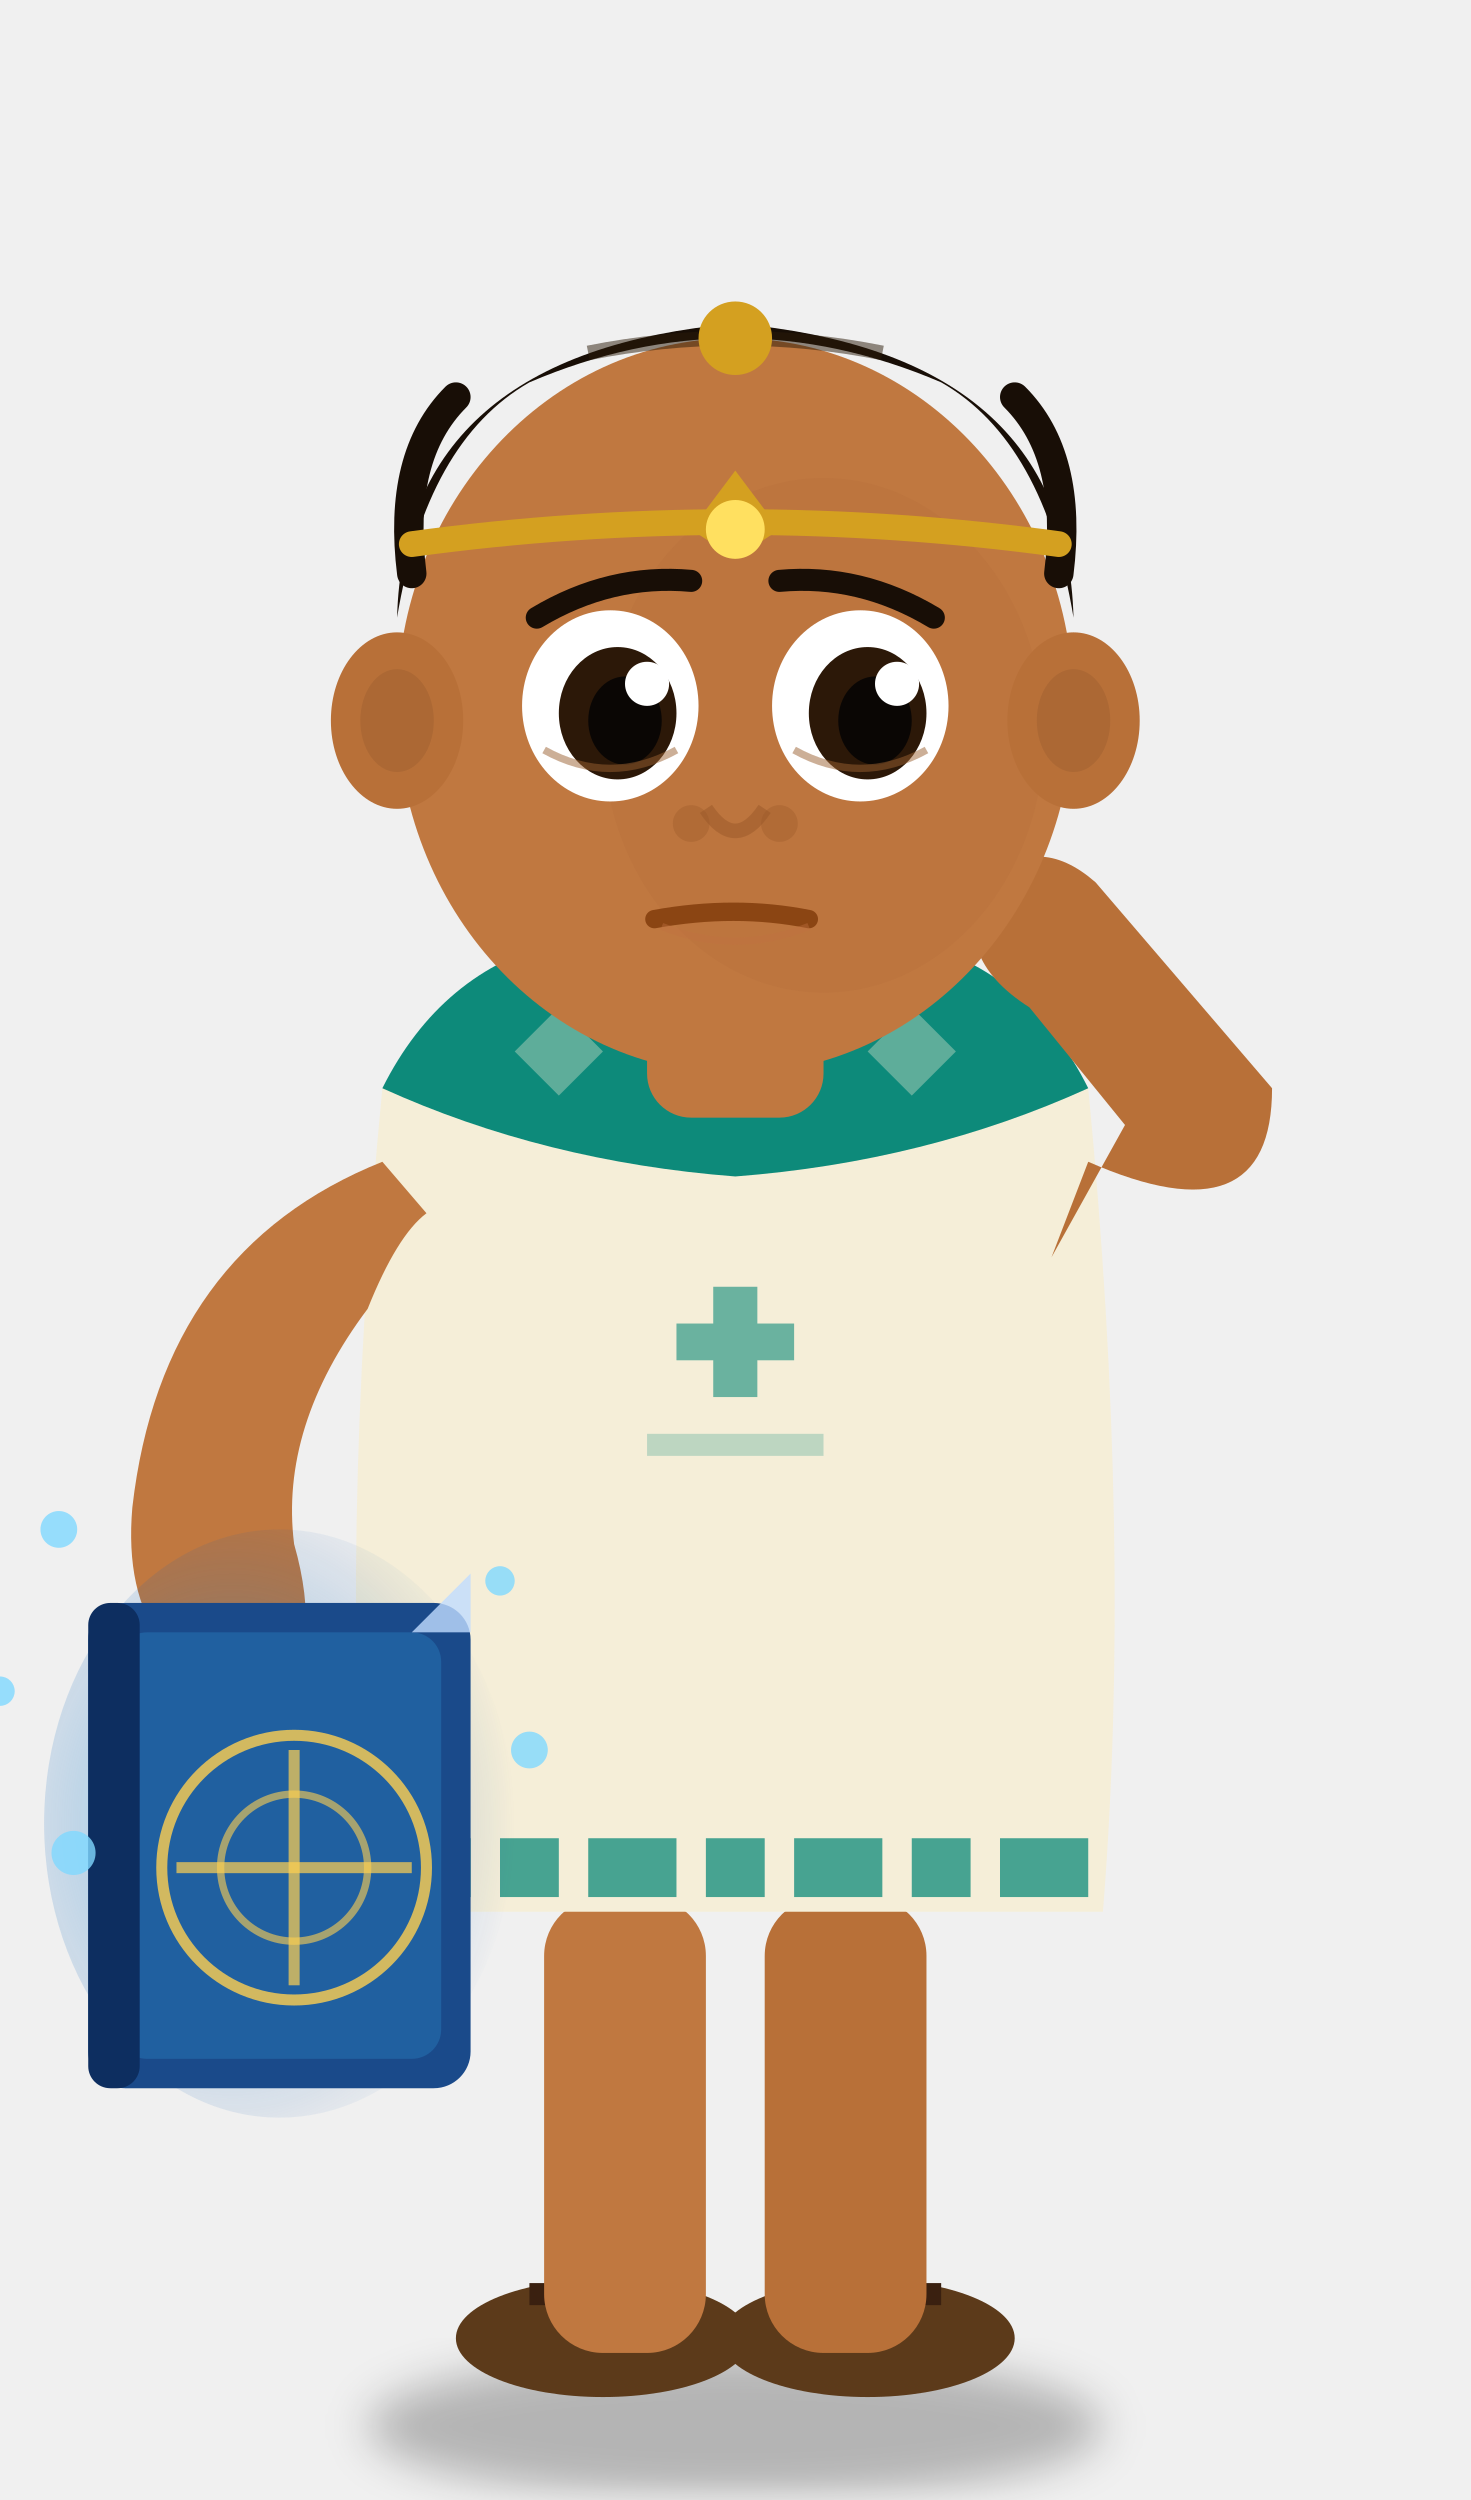
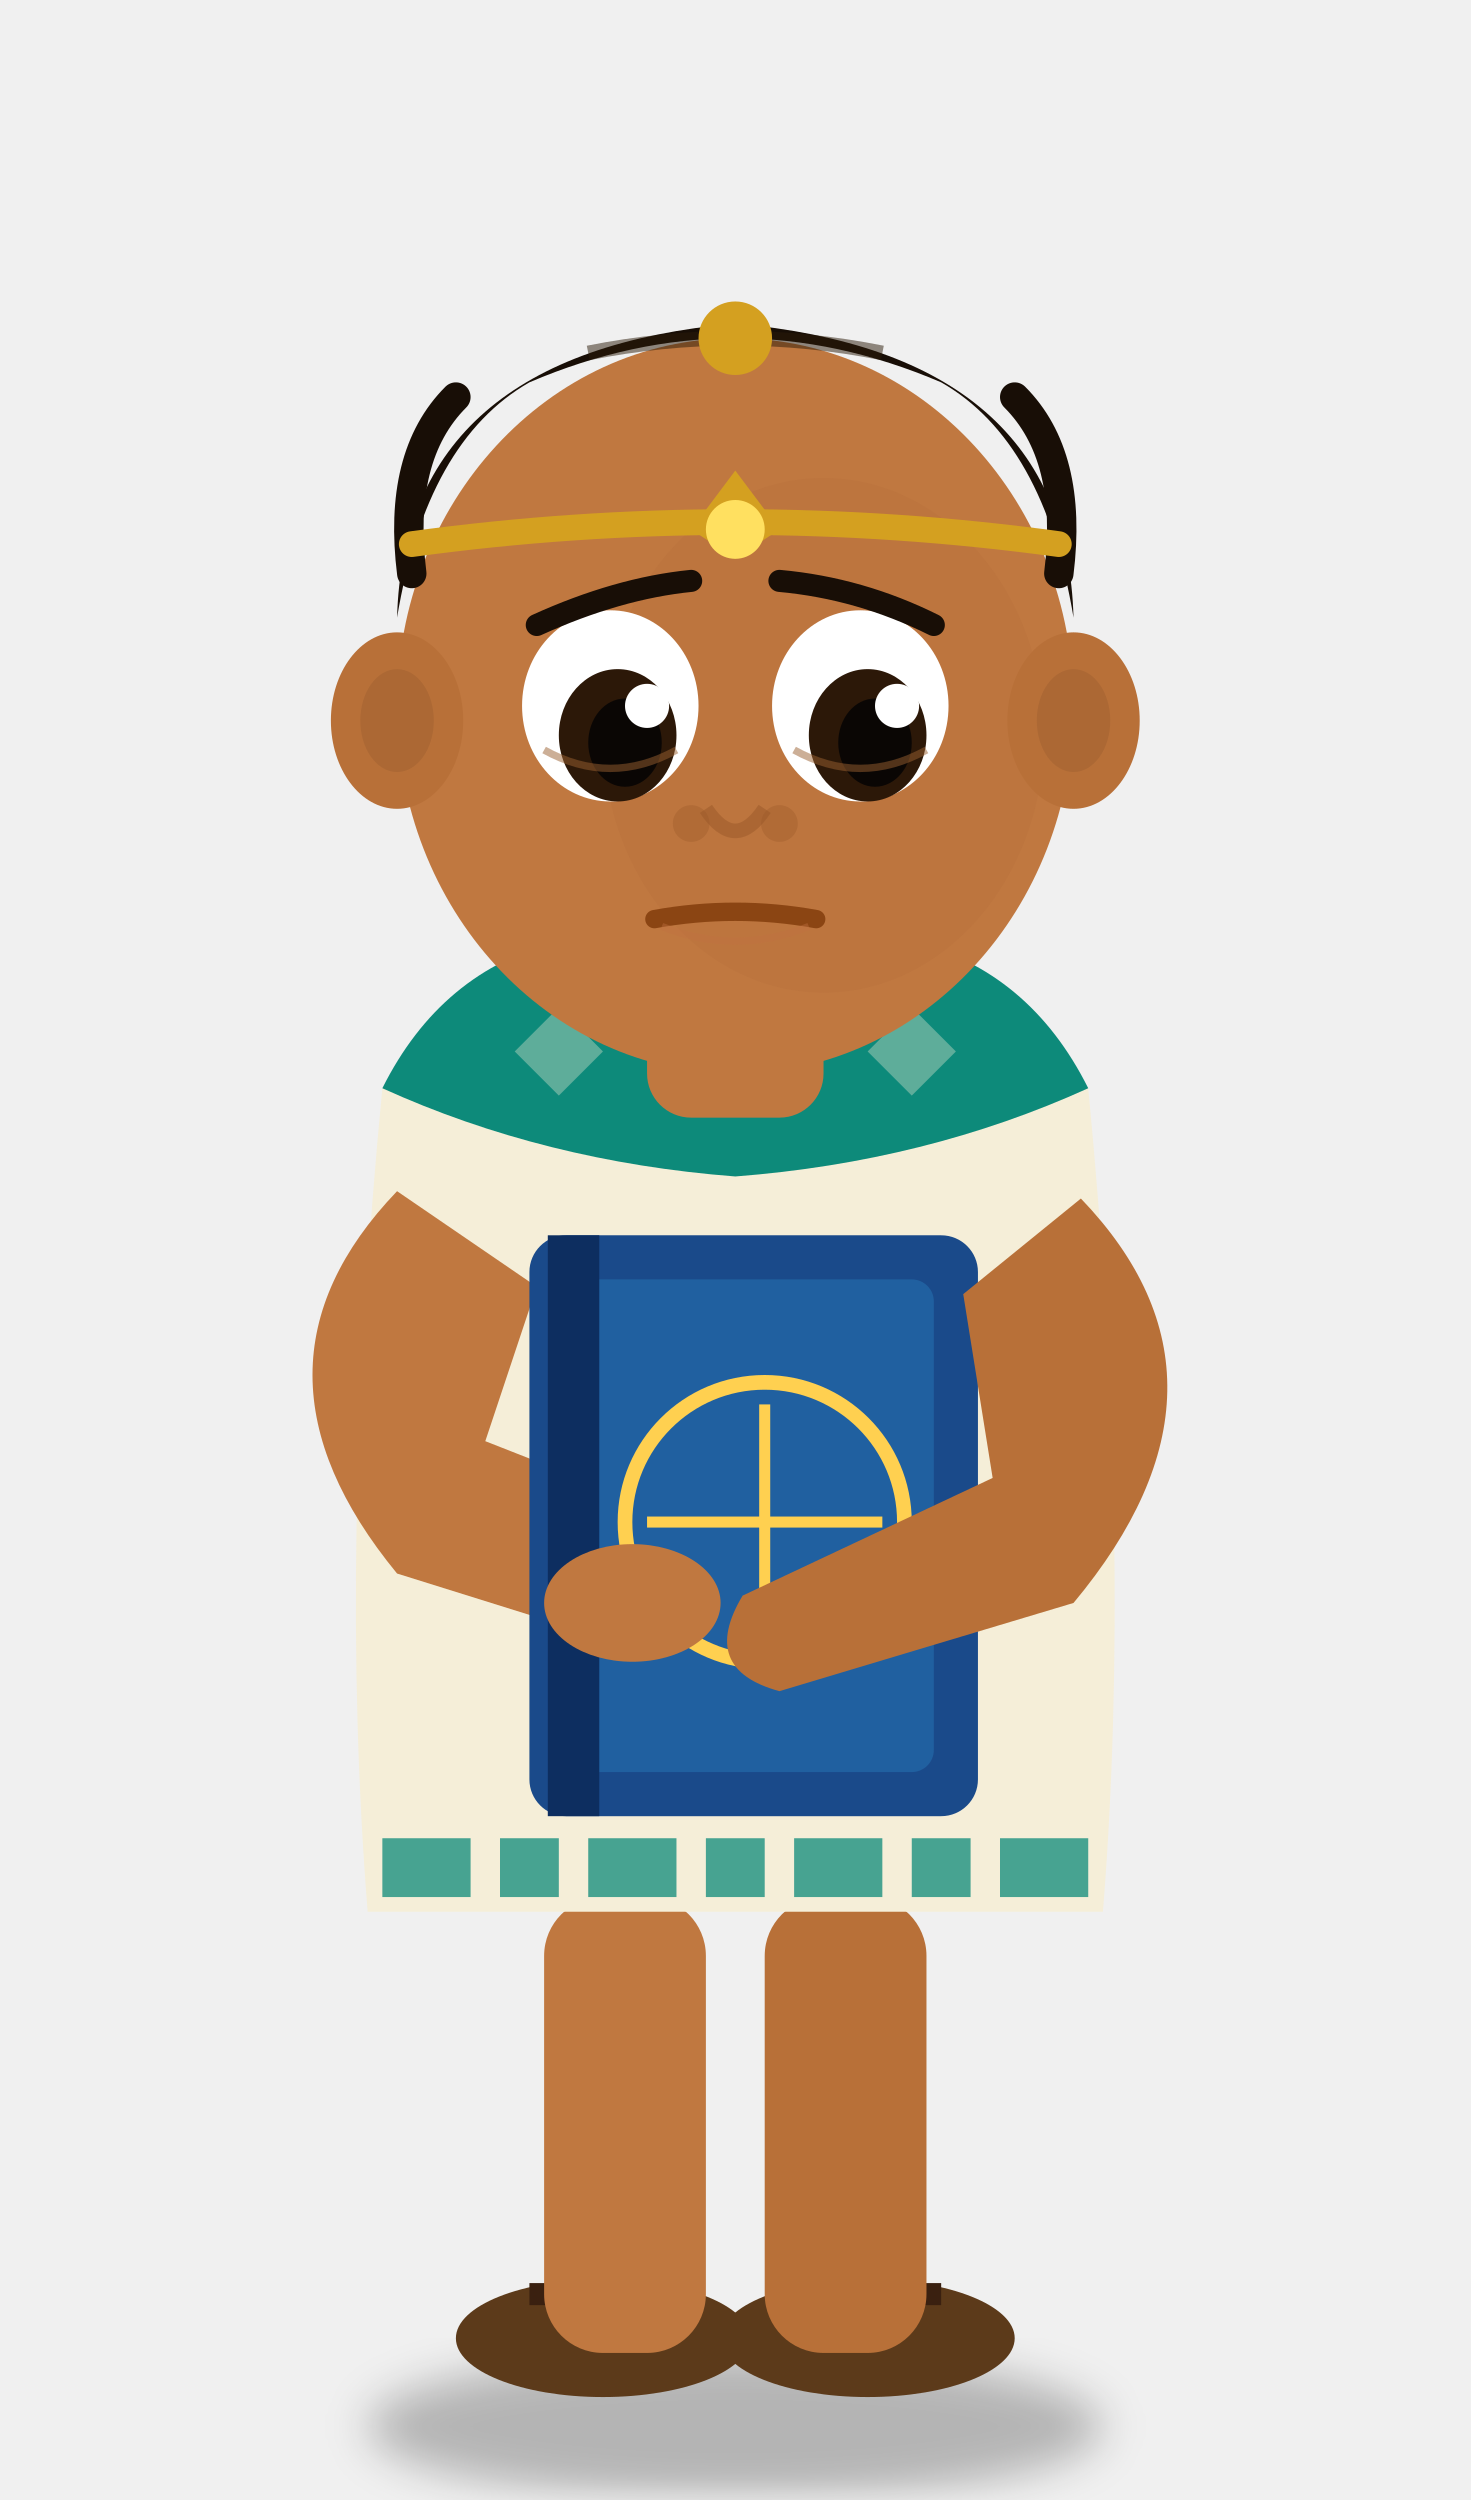
<svg xmlns="http://www.w3.org/2000/svg" viewBox="0 0 200 340">
  <defs>
    <radialGradient id="bookAura" cx="0.4" cy="0.5" r="0.6">
      <stop offset="0%" stop-color="#40C8FF" stop-opacity="0.5" />
      <stop offset="100%" stop-color="#0040A0" stop-opacity="0" />
    </radialGradient>
    <filter id="softshadow">
      <feGaussianBlur stdDeviation="3" />
    </filter>
  </defs>
  <ellipse cx="100" cy="330" rx="50" ry="10" fill="#000000" fill-opacity="0.25" filter="url(#softshadow)" />
  <ellipse cx="82" cy="318" rx="20" ry="8" fill="#5C3A1A" />
  <ellipse cx="118" cy="318" rx="20" ry="8" fill="#5C3A1A" />
  <line x1="72" y1="312" x2="92" y2="312" stroke="#3A2010" stroke-width="3" />
  <line x1="108" y1="312" x2="128" y2="312" stroke="#3A2010" stroke-width="3" />
  <rect x="74" y="258" width="22" height="62" rx="8" fill="#C07840" />
  <rect x="104" y="258" width="22" height="62" rx="8" fill="#B87038" />
  <path d="M 52 148 Q 46 210 50 260 L 150 260 Q 154 210 148 148 Z" fill="#F5EED8" />
  <g fill="#0D8A7A" opacity="0.75">
    <rect x="52" y="250" width="12" height="8" />
    <rect x="68" y="250" width="8" height="8" />
    <rect x="80" y="250" width="12" height="8" />
    <rect x="96" y="250" width="8" height="8" />
    <rect x="108" y="250" width="12" height="8" />
    <rect x="124" y="250" width="8" height="8" />
    <rect x="136" y="250" width="12" height="8" />
  </g>
  <g fill="#0D8A7A" opacity="0.6">
    <rect x="92" y="180" width="16" height="5" />
    <rect x="97" y="175" width="6" height="15" />
    <rect x="88" y="195" width="24" height="3" opacity="0.4" />
  </g>
  <path d="M 52 148 Q 60 132 76 128 Q 100 122 124 128 Q 140 132 148 148 Q 126 158 100 160 Q 74 158 52 148 Z" fill="#0D8A7A" />
  <polygon points="100,130 108,138 100,146 92,138" fill="#F5EED8" opacity="0.5" />
  <polygon points="76,137 82,143 76,149 70,143" fill="#F5EED8" opacity="0.35" />
  <polygon points="124,137 130,143 124,149 118,143" fill="#F5EED8" opacity="0.35" />
-   <path d="M 52 158 Q 22 170 18 205 Q 16 228 38 232 Q 44 224 40 210 Q 38 194 50 178 Q 54 168 58 165 Z" fill="#C07840" />
-   <path d="M148 158 Q173 169 173 148 L149 120 Q141 113 134 120 Q129 130 140 137 L153 153 L143 171 Z" fill="#B87038" />
-   <ellipse cx="38" cy="248" rx="32" ry="40" fill="url(#bookAura)" />
-   <rect x="12" y="218" width="52" height="66" rx="5" fill="#1A4A8A" />
-   <rect x="16" y="222" width="44" height="58" rx="4" fill="#2060A0" />
-   <rect x="12" y="218" width="7" height="66" rx="3" fill="#0D2E60" />
-   <circle cx="40" cy="254" r="18" fill="none" stroke="#FFD050" stroke-width="1.5" opacity="0.8" />
-   <circle cx="40" cy="254" r="10" fill="none" stroke="#FFD050" stroke-width="1" opacity="0.6" />
-   <line x1="40" y1="238" x2="40" y2="270" stroke="#FFD050" stroke-width="1.5" opacity="0.7" />
-   <line x1="24" y1="254" x2="56" y2="254" stroke="#FFD050" stroke-width="1.5" opacity="0.7" />
-   <path d="M 56 222 L 64 214 L 64 222 Z" fill="#C0DCFF" opacity="0.8" />
-   <g fill="#80D8FF" opacity="0.8">
-     <circle cx="8" cy="208" r="2.5" />
-     <circle cx="0" cy="230" r="2" />
-     <circle cx="10" cy="252" r="3" />
-     <circle cx="68" cy="215" r="2" />
-     <circle cx="72" cy="238" r="2.5" />
-   </g>
+   <path d="M54 162 Q31 186 54 214 L86 224 L94 207 L66 196 L73 175 Z" fill="#C07840" />
+   <rect x="72" y="168" width="61" height="79" rx="5" fill="#1A4A8A" />
+   <rect x="78" y="174" width="49" height="67" rx="3" fill="#2060A0" />
+   <path d="M78 168 V247" stroke="#0D2E60" stroke-width="7" />
+   <circle cx="104" cy="207" r="19" fill="none" stroke="#FFD050" stroke-width="2" />
+   <path d="M104 191 V223 M88 207 H120" stroke="#FFD050" stroke-width="1.5" />
+   <path d="M147 163 Q171 188 146 218 L106 230 Q95 227 101 217 L135 201 L131 176 Z" fill="#B87038" />
+   <ellipse cx="86" cy="218" rx="12" ry="8" fill="#C07840" />
  <rect x="88" y="128" width="24" height="24" rx="6" fill="#C07840" />
  <ellipse cx="100" cy="96" rx="46" ry="50" fill="#C07840" />
  <ellipse cx="112" cy="100" rx="30" ry="35" fill="#B06838" opacity="0.2" />
  <path d="M 54 84 Q 55 48 100 44 Q 145 48 146 84 Q 142 60 128 52 Q 114 46 100 46 Q 86 46 72 52 Q 58 60 54 84 Z" fill="#180E06" />
  <path d="M 56 78 Q 54 62 62 54" stroke="#180E06" stroke-width="4" fill="none" stroke-linecap="round" />
  <path d="M 144 78 Q 146 62 138 54" stroke="#180E06" stroke-width="4" fill="none" stroke-linecap="round" />
  <path d="M 80 48 Q 100 44 120 48" stroke="#2A1A08" stroke-width="2" fill="none" opacity="0.5" />
  <circle cx="100" cy="46" r="5" fill="#D4A020" />
  <ellipse cx="54" cy="98" rx="9" ry="12" fill="#B87038" />
  <ellipse cx="146" cy="98" rx="9" ry="12" fill="#B87038" />
  <ellipse cx="54" cy="98" rx="5" ry="7" fill="#A06030" opacity="0.5" />
  <ellipse cx="146" cy="98" rx="5" ry="7" fill="#A06030" opacity="0.5" />
  <ellipse cx="83" cy="96" rx="12" ry="13" fill="white" />
  <ellipse cx="117" cy="96" rx="12" ry="13" fill="white" />
-   <ellipse cx="84" cy="97" rx="8" ry="9" fill="#2C1808" />
-   <ellipse cx="118" cy="97" rx="8" ry="9" fill="#2C1808" />
-   <ellipse cx="85" cy="98" rx="5" ry="6" fill="#0A0604" />
-   <ellipse cx="119" cy="98" rx="5" ry="6" fill="#0A0604" />
-   <circle cx="88" cy="93" r="3" fill="white" />
-   <circle cx="122" cy="93" r="3" fill="white" />
+   <ellipse cx="84" cy="100" rx="8" ry="9" fill="#2C1808" />
+   <ellipse cx="118" cy="100" rx="8" ry="9" fill="#2C1808" />
+   <ellipse cx="85" cy="101" rx="5" ry="6" fill="#0A0604" />
+   <ellipse cx="119" cy="101" rx="5" ry="6" fill="#0A0604" />
+   <circle cx="88" cy="96" r="3" fill="white" />
+   <circle cx="122" cy="96" r="3" fill="white" />
  <path d="M74 102 Q83 107 92 102" stroke="#9A6030" stroke-width="1" fill="none" opacity="0.5" />
  <path d="M108 102 Q117 107 126 102" stroke="#9A6030" stroke-width="1" fill="none" opacity="0.5" />
-   <path d="M 73 84 Q 83 78 94 79" stroke="#180E06" stroke-width="3" fill="none" stroke-linecap="round" />
-   <path d="M 106 79 Q 117 78 127 84" stroke="#180E06" stroke-width="3" fill="none" stroke-linecap="round" />
+   <path d="M 73 85 Q 84 80 94 79" stroke="#180E06" stroke-width="3" fill="none" stroke-linecap="round" />
+   <path d="M 106 79 Q 117 80 127 85" stroke="#180E06" stroke-width="3" fill="none" stroke-linecap="round" />
  <path d="M 96 110 Q 100 116 104 110" stroke="#9A5828" stroke-width="2" fill="none" opacity="0.5" />
  <circle cx="94" cy="112" r="2.5" fill="#9A5828" opacity="0.35" />
  <circle cx="106" cy="112" r="2.5" fill="#9A5828" opacity="0.35" />
-   <path d="M 89 125 Q 100 123 110 125" stroke="#8B4513" stroke-width="2.5" fill="none" stroke-linecap="round" />
+   <path d="M 89 125 Q 100 123 111 125" stroke="#8B4513" stroke-width="2.5" fill="none" stroke-linecap="round" />
  <path d="M 90 126 Q 100 130 110 126" stroke="#C07040" stroke-width="1" fill="none" opacity="0.4" />
  <path d="M 56 74 Q 100 68 144 74" stroke="#D4A020" stroke-width="3.5" fill="none" stroke-linecap="round" />
  <polygon points="100,64 106,72 100,76 94,72" fill="#D4A020" />
  <circle cx="100" cy="72" r="4" fill="#FFE060" />
</svg>
